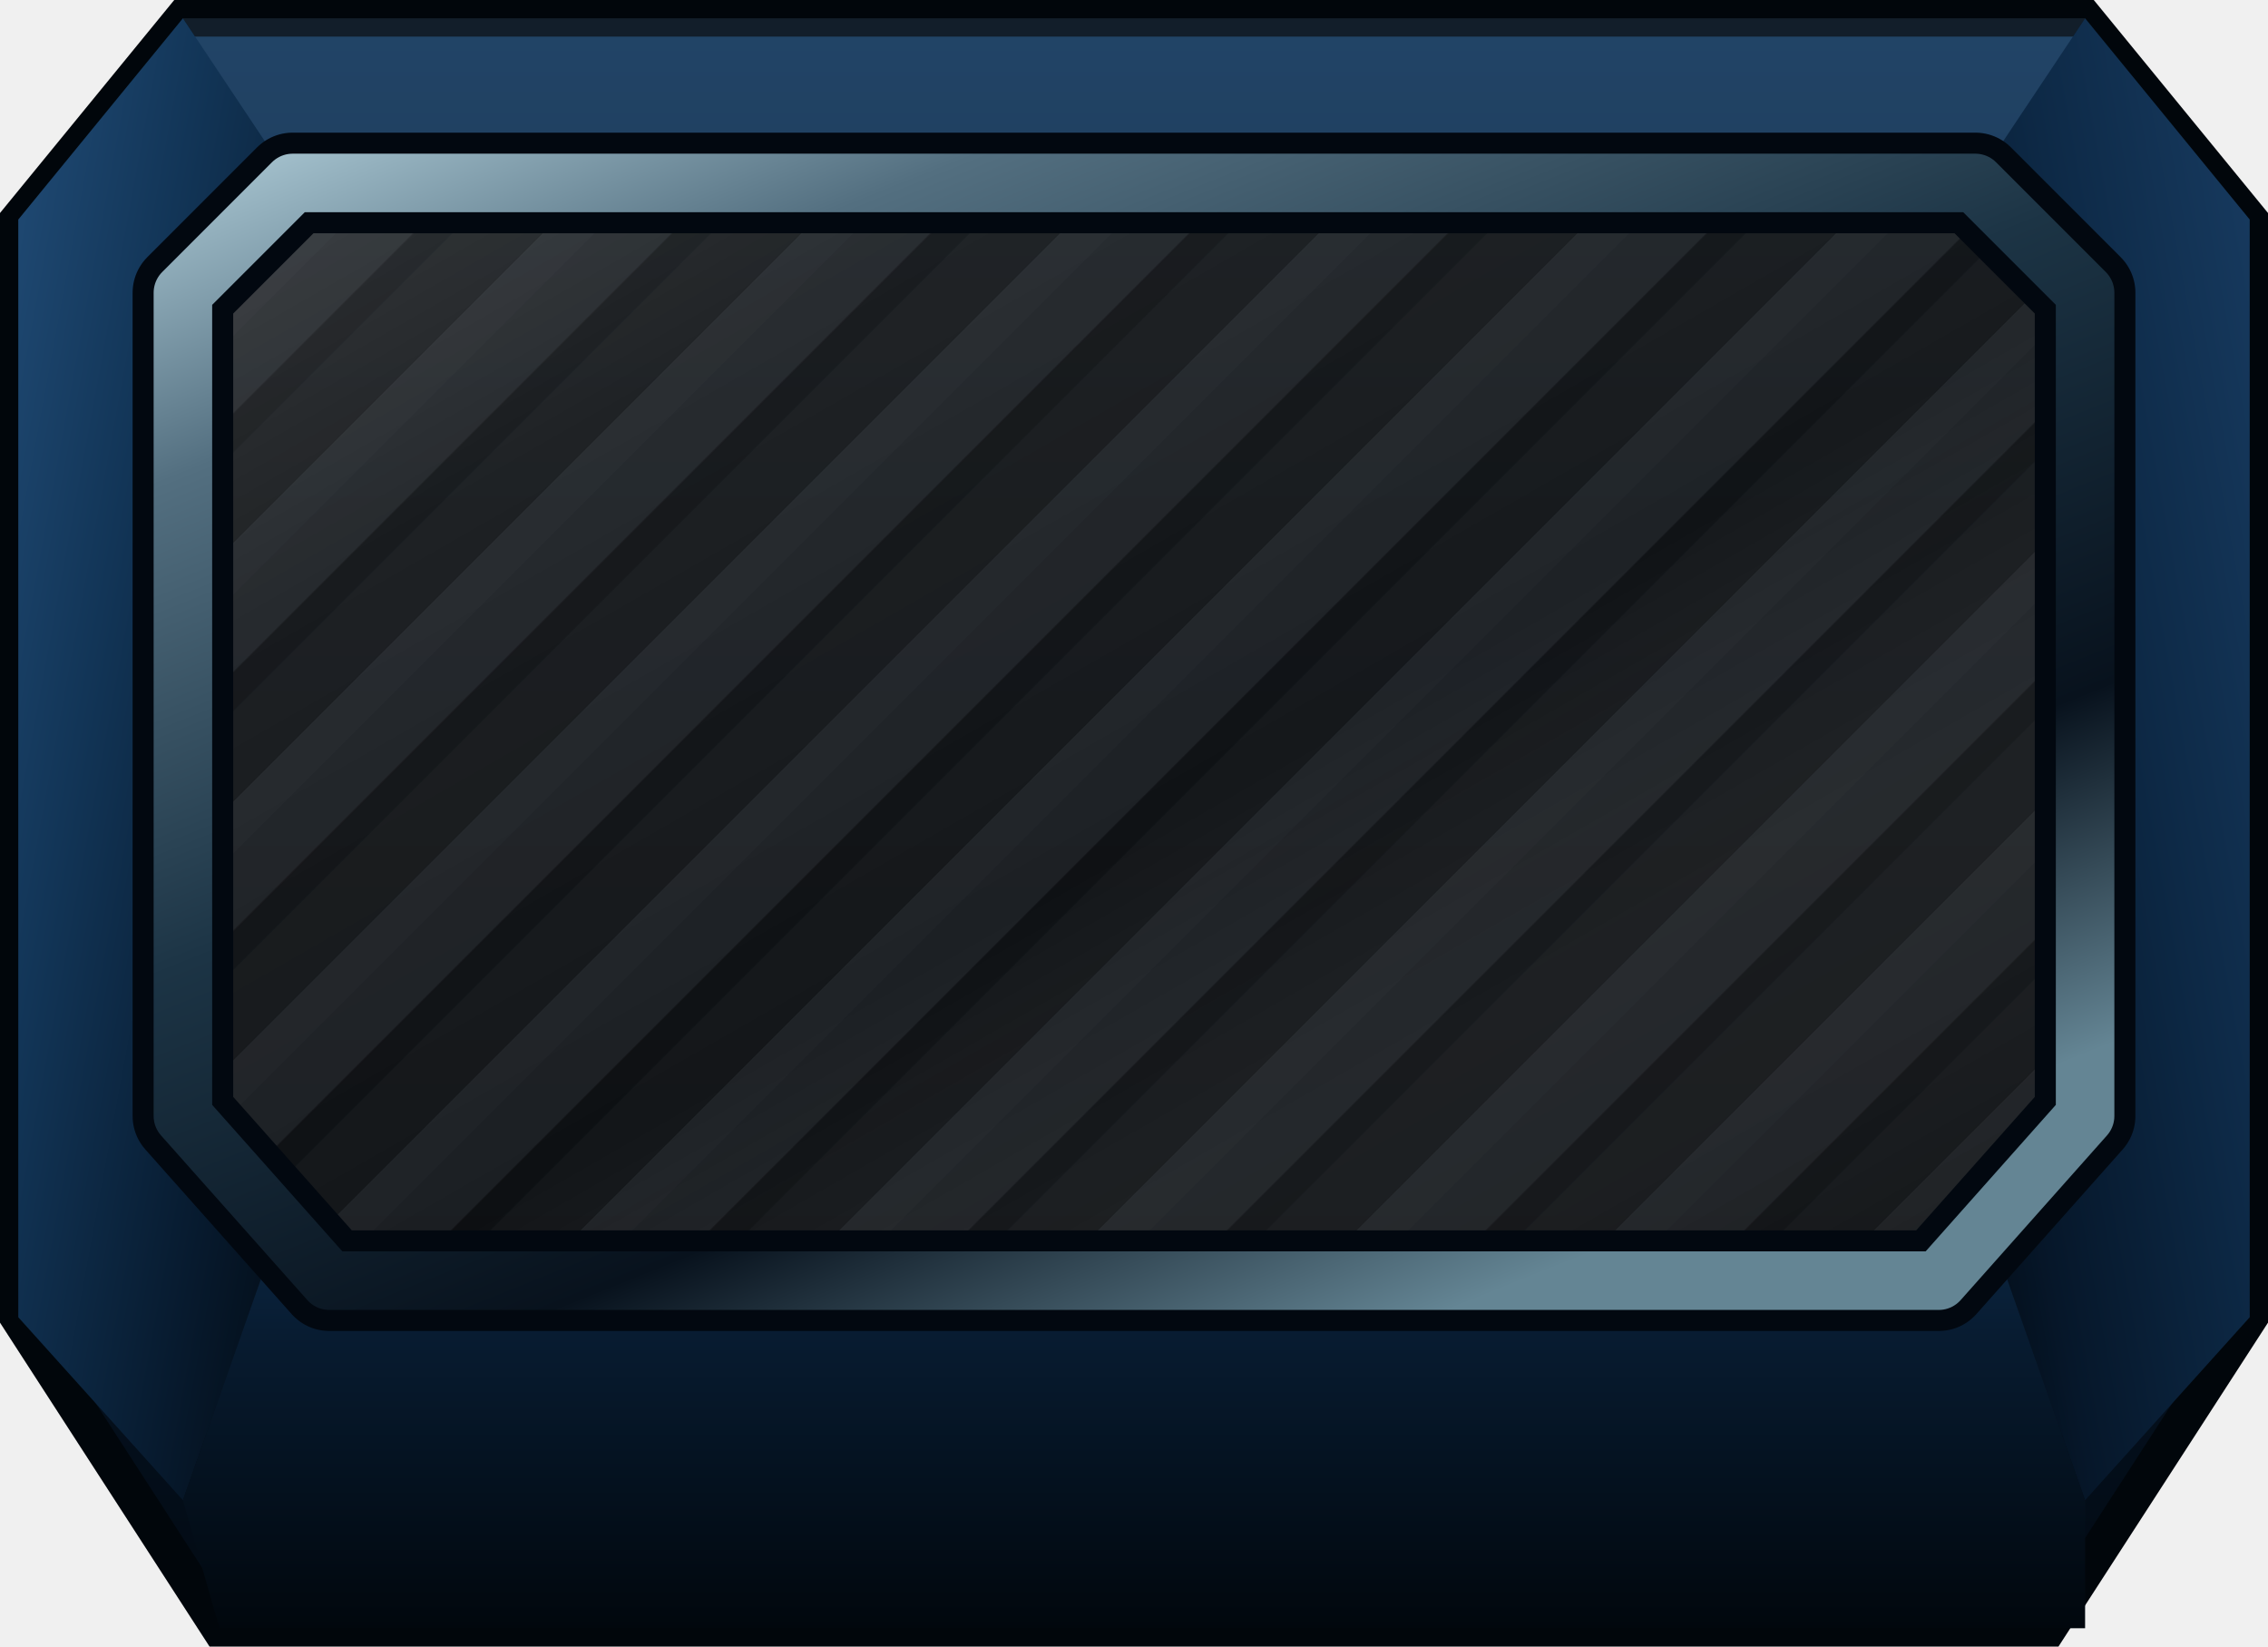
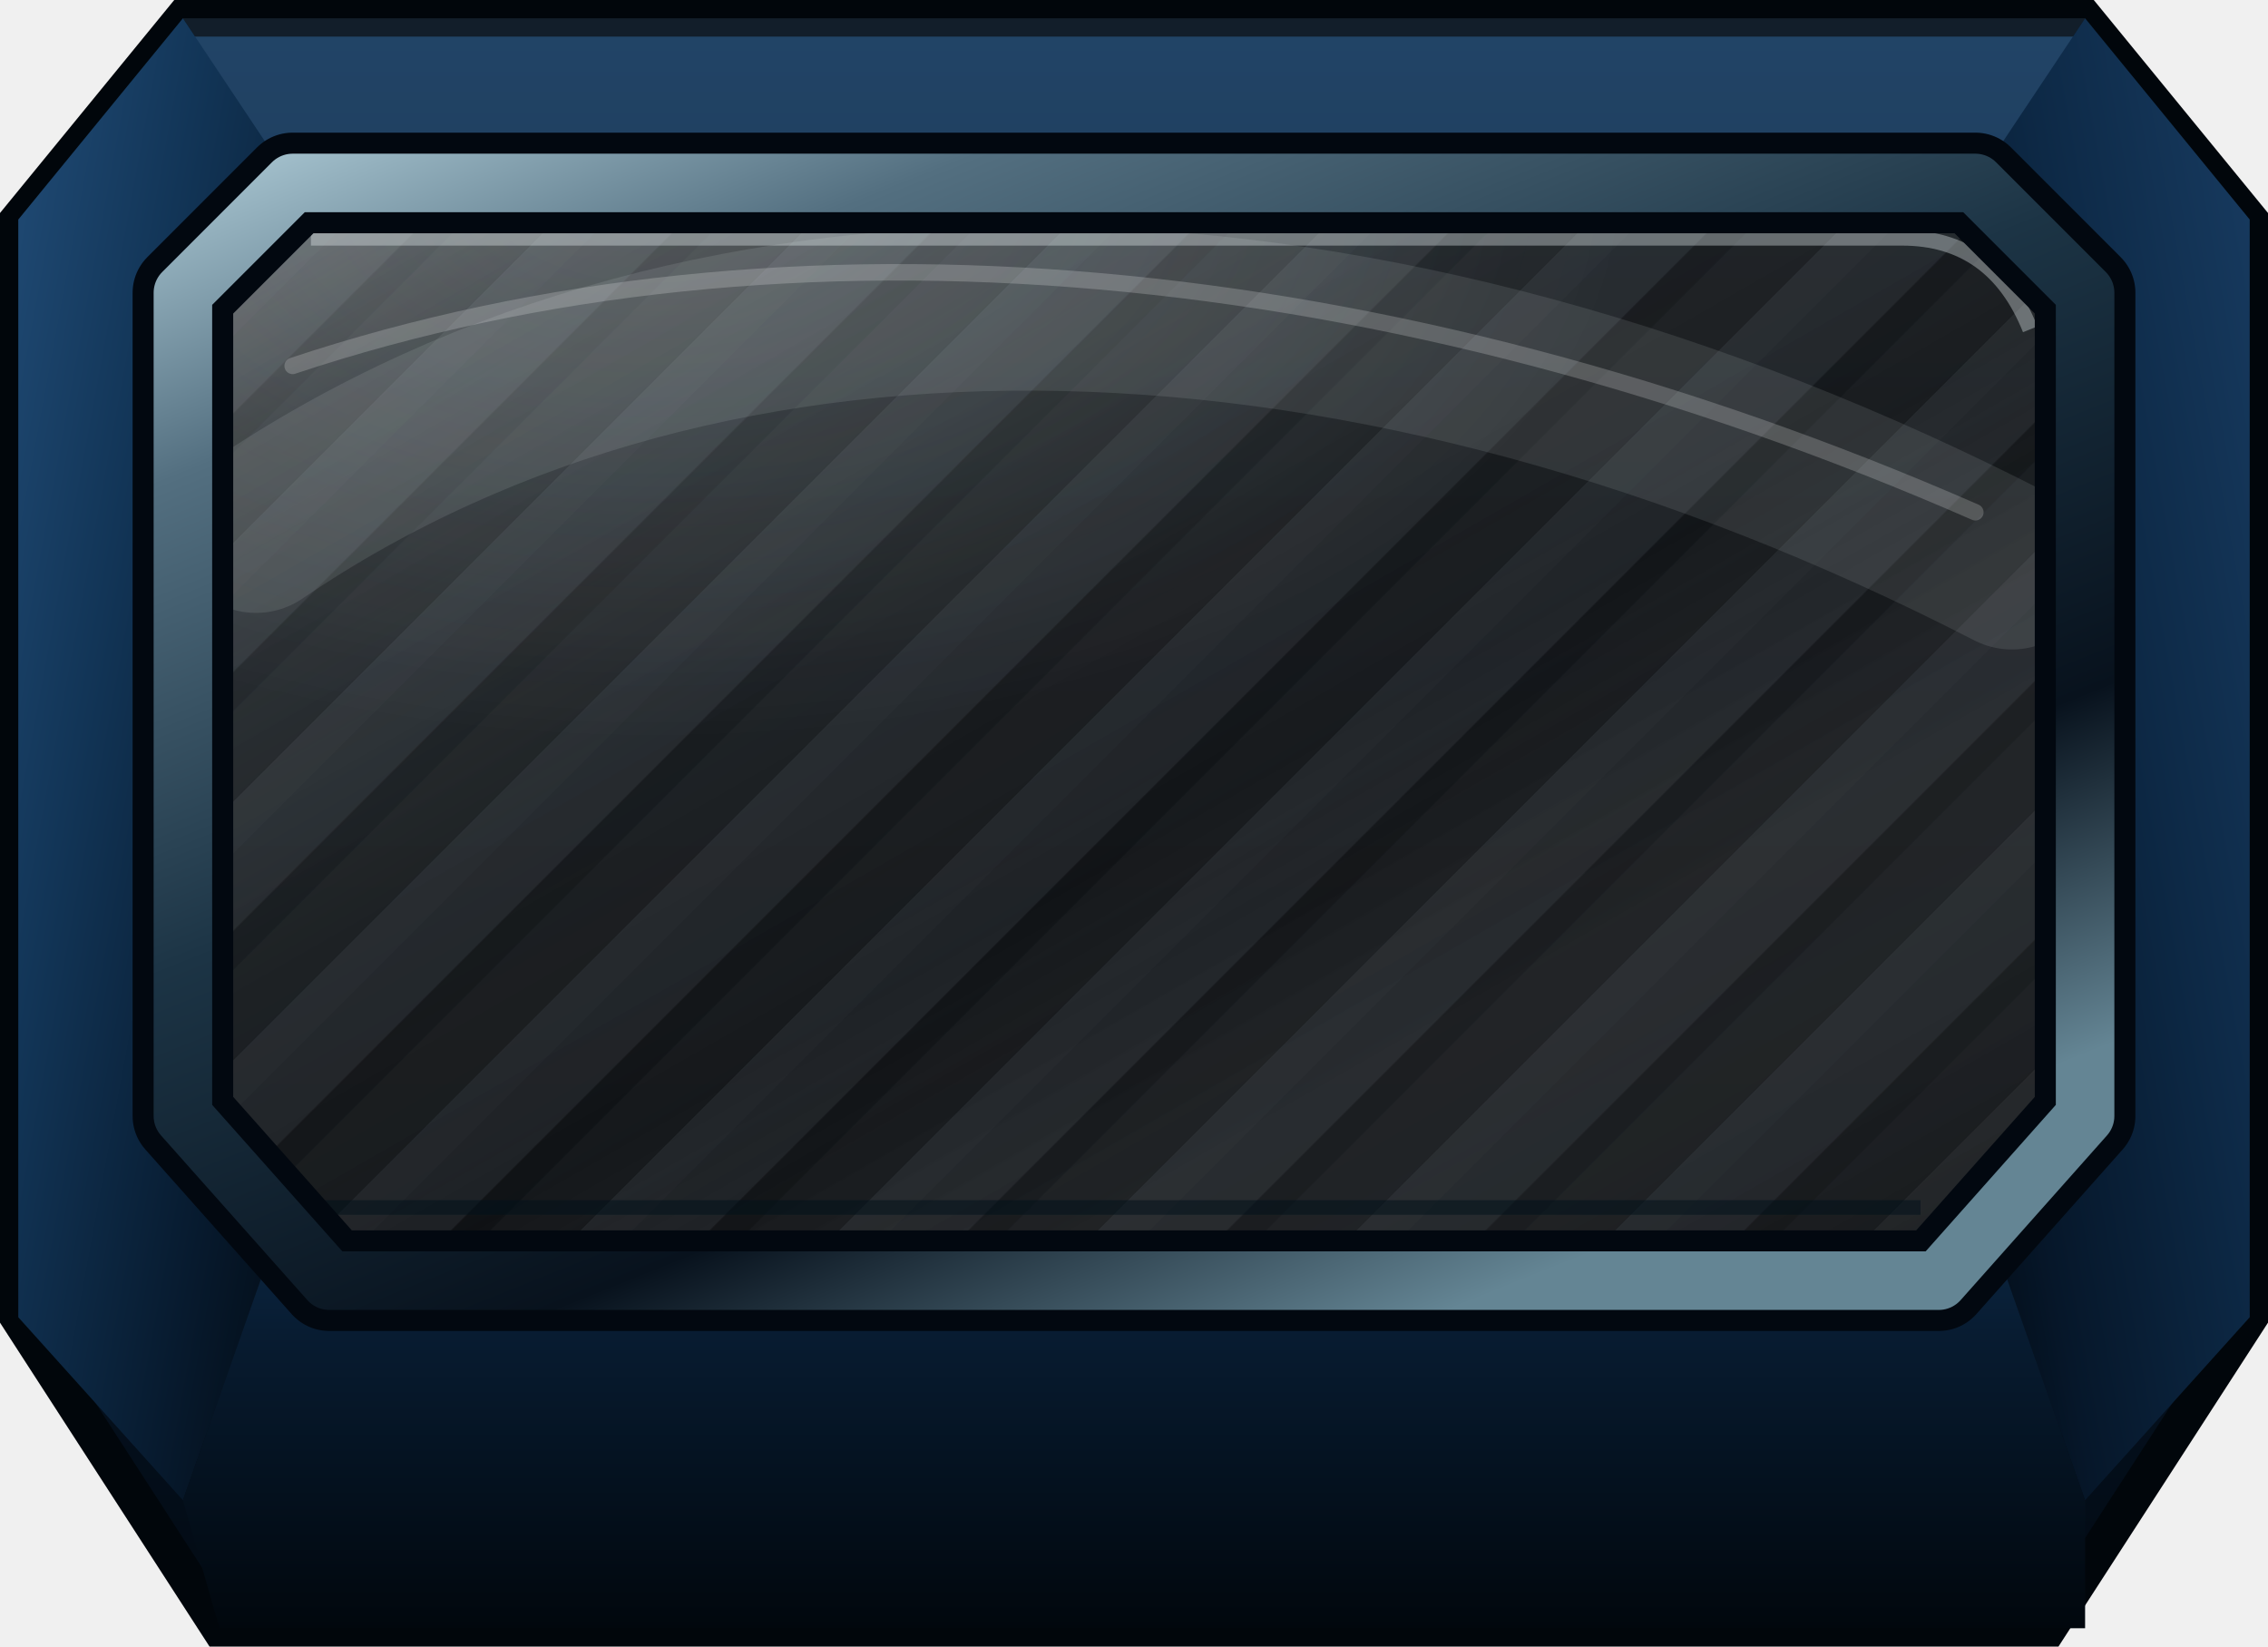
<svg xmlns="http://www.w3.org/2000/svg" viewBox="0 0 124 90" preserveAspectRatio="none">
  <defs>
    <linearGradient id="base" x1="0" y1="0" x2="0" y2="1">
      <stop offset="0" stop-color="#16385a" />
      <stop offset=".18" stop-color="#0d2a48" />
      <stop offset=".55" stop-color="#081b31" />
      <stop offset="1" stop-color="#020a13" />
    </linearGradient>
    <linearGradient id="left" x1="0" y1="0" x2="1" y2="1">
      <stop offset="0" stop-color="#214c77" />
      <stop offset=".35" stop-color="#123557" />
      <stop offset=".74" stop-color="#071a2e" />
      <stop offset="1" stop-color="#020910" />
    </linearGradient>
    <linearGradient id="right" x1="1" y1="0" x2="0" y2="1">
      <stop offset="0" stop-color="#183c62" />
      <stop offset=".42" stop-color="#0d2946" />
      <stop offset=".78" stop-color="#06172a" />
      <stop offset="1" stop-color="#02080f" />
    </linearGradient>
    <linearGradient id="front" x1="0" y1="0" x2="0" y2="1">
      <stop offset="0" stop-color="#0d2a49" />
      <stop offset=".38" stop-color="#071a2e" />
      <stop offset="1" stop-color="#01070d" />
    </linearGradient>
    <linearGradient id="face" x1="0" y1="0" x2="0" y2="1">
      <stop offset="0" stop-color="#22272c" />
      <stop offset=".30" stop-color="#181c20" />
      <stop offset=".72" stop-color="#101317" />
      <stop offset="1" stop-color="#090c10" />
    </linearGradient>
    <linearGradient id="sheen" x1="0" y1="0" x2="1" y2="1">
      <stop offset="0" stop-color="#fff" stop-opacity=".13" />
      <stop offset=".22" stop-color="#fff" stop-opacity=".035" />
      <stop offset=".55" stop-color="#fff" stop-opacity="0" />
      <stop offset="1" stop-color="#000" stop-opacity=".18" />
    </linearGradient>
    <pattern id="carbon" width="10" height="10" patternUnits="userSpaceOnUse" patternTransform="rotate(45)">
      <rect width="10" height="10" fill="#15181b" />
      <rect width="5" height="10" fill="#202428" />
      <rect width="2" height="10" fill="#2b3035" opacity=".42" />
      <rect x="5" width="1.5" height="10" fill="#0b0e11" opacity=".78" />
    </pattern>
    <linearGradient id="rim1389" x1="0" y1="0" x2=".7" y2="1">
      <stop stop-color="#a5c2ce" />
      <stop offset=".18" stop-color="#536f80" />
      <stop offset=".48" stop-color="#1c3445" />
      <stop offset=".78" stop-color="#08121d" />
      <stop offset="1" stop-color="#648594" />
    </linearGradient>
+     <linearGradient id="ah1639-glass-main" x1="0" y1="0" x2="1" y2="1">
+       <stop offset="0" stop-color="#ffffff" stop-opacity=".28" />
+       <stop offset=".13" stop-color="#e9fbff" stop-opacity=".13" />
+       <stop offset=".38" stop-color="#c5edf7" stop-opacity=".035" />
+       <stop offset=".62" stop-color="#ffffff" stop-opacity="0" />
+       <stop offset="1" stop-color="#001018" stop-opacity=".10" />
+     </linearGradient>
+     <radialGradient id="ah1639-glass-glint" cx="25%" cy="0%" r="82%">
+       <stop offset="0" stop-color="#ffffff" stop-opacity=".16" />
+       <stop offset=".24" stop-color="#eafaff" stop-opacity=".11" />
+       <stop offset=".62" stop-color="#ffffff" stop-opacity="0" />
+     </radialGradient>
  </defs>
  <path d="M10 1H114L123 12V72L112 89H12L1 72V12Z" fill="url(#base)" stroke="#01060b" stroke-width="2" />
  <path d="M10 1L16 10V65L10 82L1 72V12Z" fill="url(#left)" />
  <path d="M114 1L108 10V65L114 82L123 72V12Z" fill="url(#right)" />
  <path d="M10 82L16 65H108L114 82V89H12Z" fill="url(#front)" />
  <path d="M10 1H114L108 10H16Z" fill="#4d7194" opacity=".22" />
  <path d="M16 10H108L114 16V61L106 70H18L10 61V16Z" fill="url(#face)" stroke="#36516a" stroke-width="1.1" />
  <path d="M16 10H108L114 16V61L106 70H18L10 61V16Z" fill="url(#carbon)" opacity=".74" />
  <path d="M16 10H108L114 16V61L106 70H18L10 61V16Z" fill="url(#sheen)" />
+   <g id="ah1639-reflective-glass" pointer-events="none">
+     <path d="M16 10H108L114 16V61L106 70H18L10 61V16Z" fill="url(#ah1639-glass-main)" opacity=".90" />
+     <path d="M16 10H108L114 16V61L106 70H18L10 61V16Z" fill="url(#ah1639-glass-glint)" opacity=".84" />
+     <path d="M17 13H104Q109 13 111 18" fill="none" stroke="#f5fdff" stroke-opacity=".34" stroke-width=".85" />
+     <path d="M14 29C39 12 75 13 110 31" fill="none" stroke="#f8feff" stroke-opacity=".10" stroke-width="9" stroke-linecap="round" />
+     <path d="M16 20C43 11 76 14 108 28" fill="none" stroke="#ffffff" stroke-opacity=".20" stroke-width=".9" stroke-linecap="round" />
+     <path d="M15 66H105" fill="none" stroke="#001019" stroke-opacity=".52" stroke-width=".8" />
+   </g>
  <path d="M18 12H106" stroke="#8db0cc" stroke-opacity=".19" />
  <path d="M12 18V59" stroke="#6c93b4" stroke-opacity=".11" />
  <path d="M112 18V59" stroke="#000" stroke-opacity=".48" />
  <path d="M16 10H108L114 16V61L106 70H18L10 61V16Z" fill="none" stroke="#020810" stroke-width="5.5" stroke-linejoin="round" />
  <path d="M16 10H108L114 16V61L106 70H18L10 61V16Z" fill="none" stroke="url(#rim1389)" stroke-width="3.2" stroke-linejoin="round" />
</svg>
